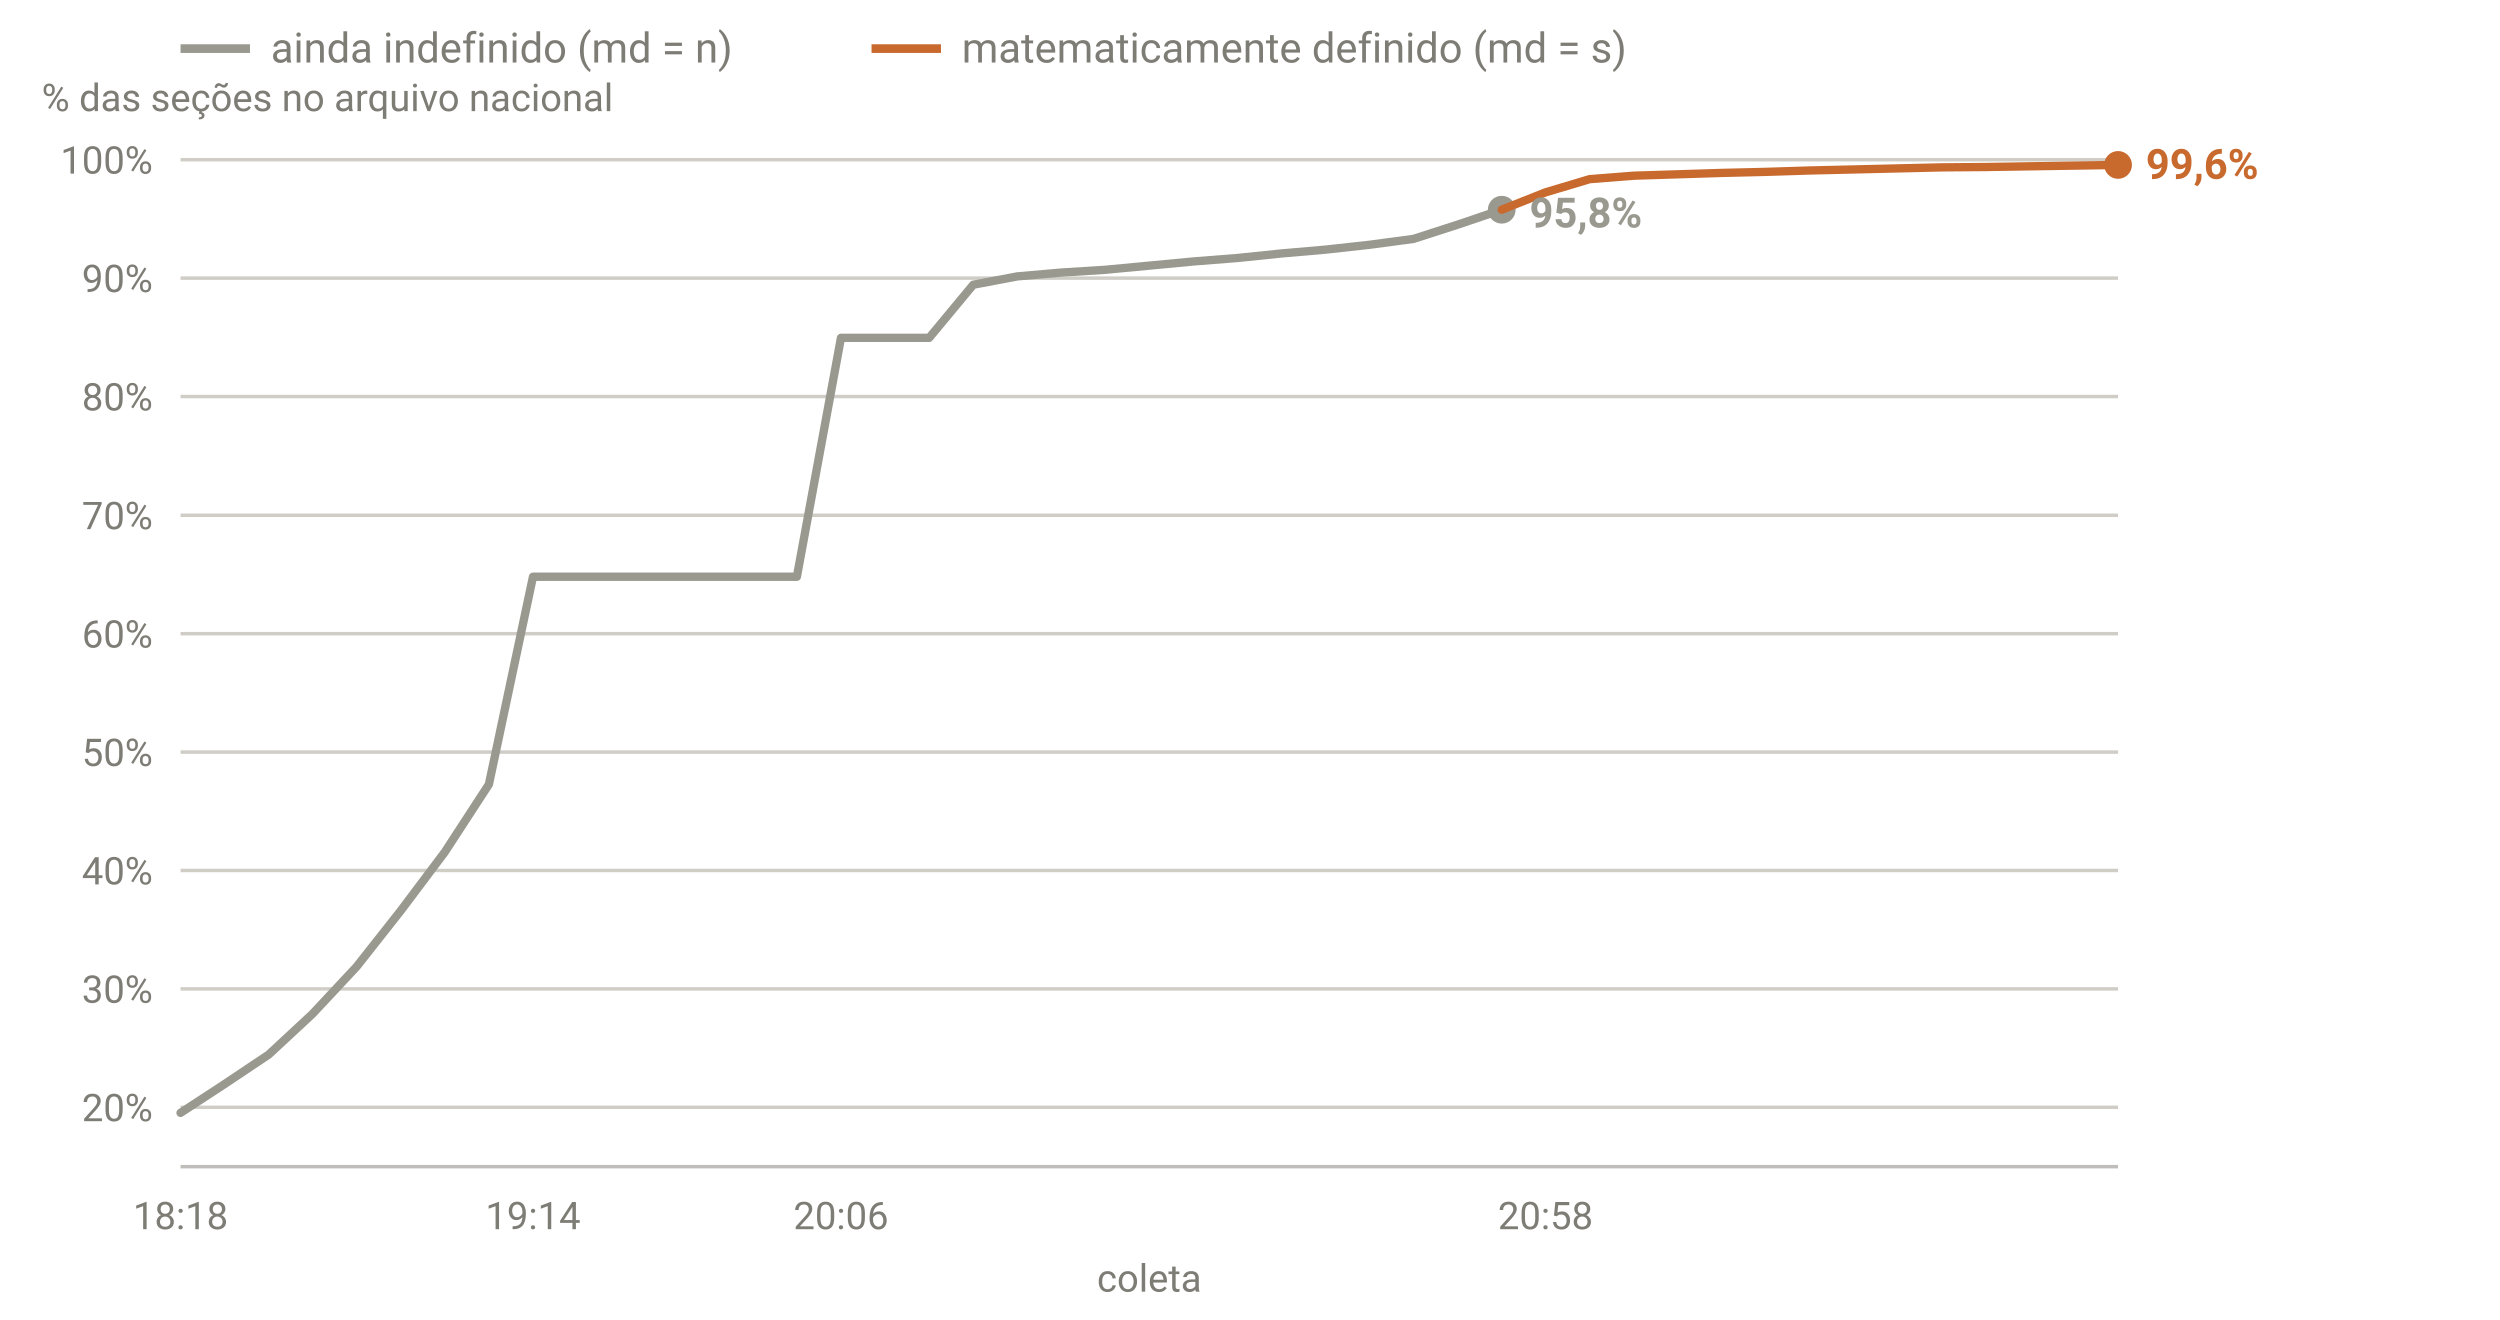
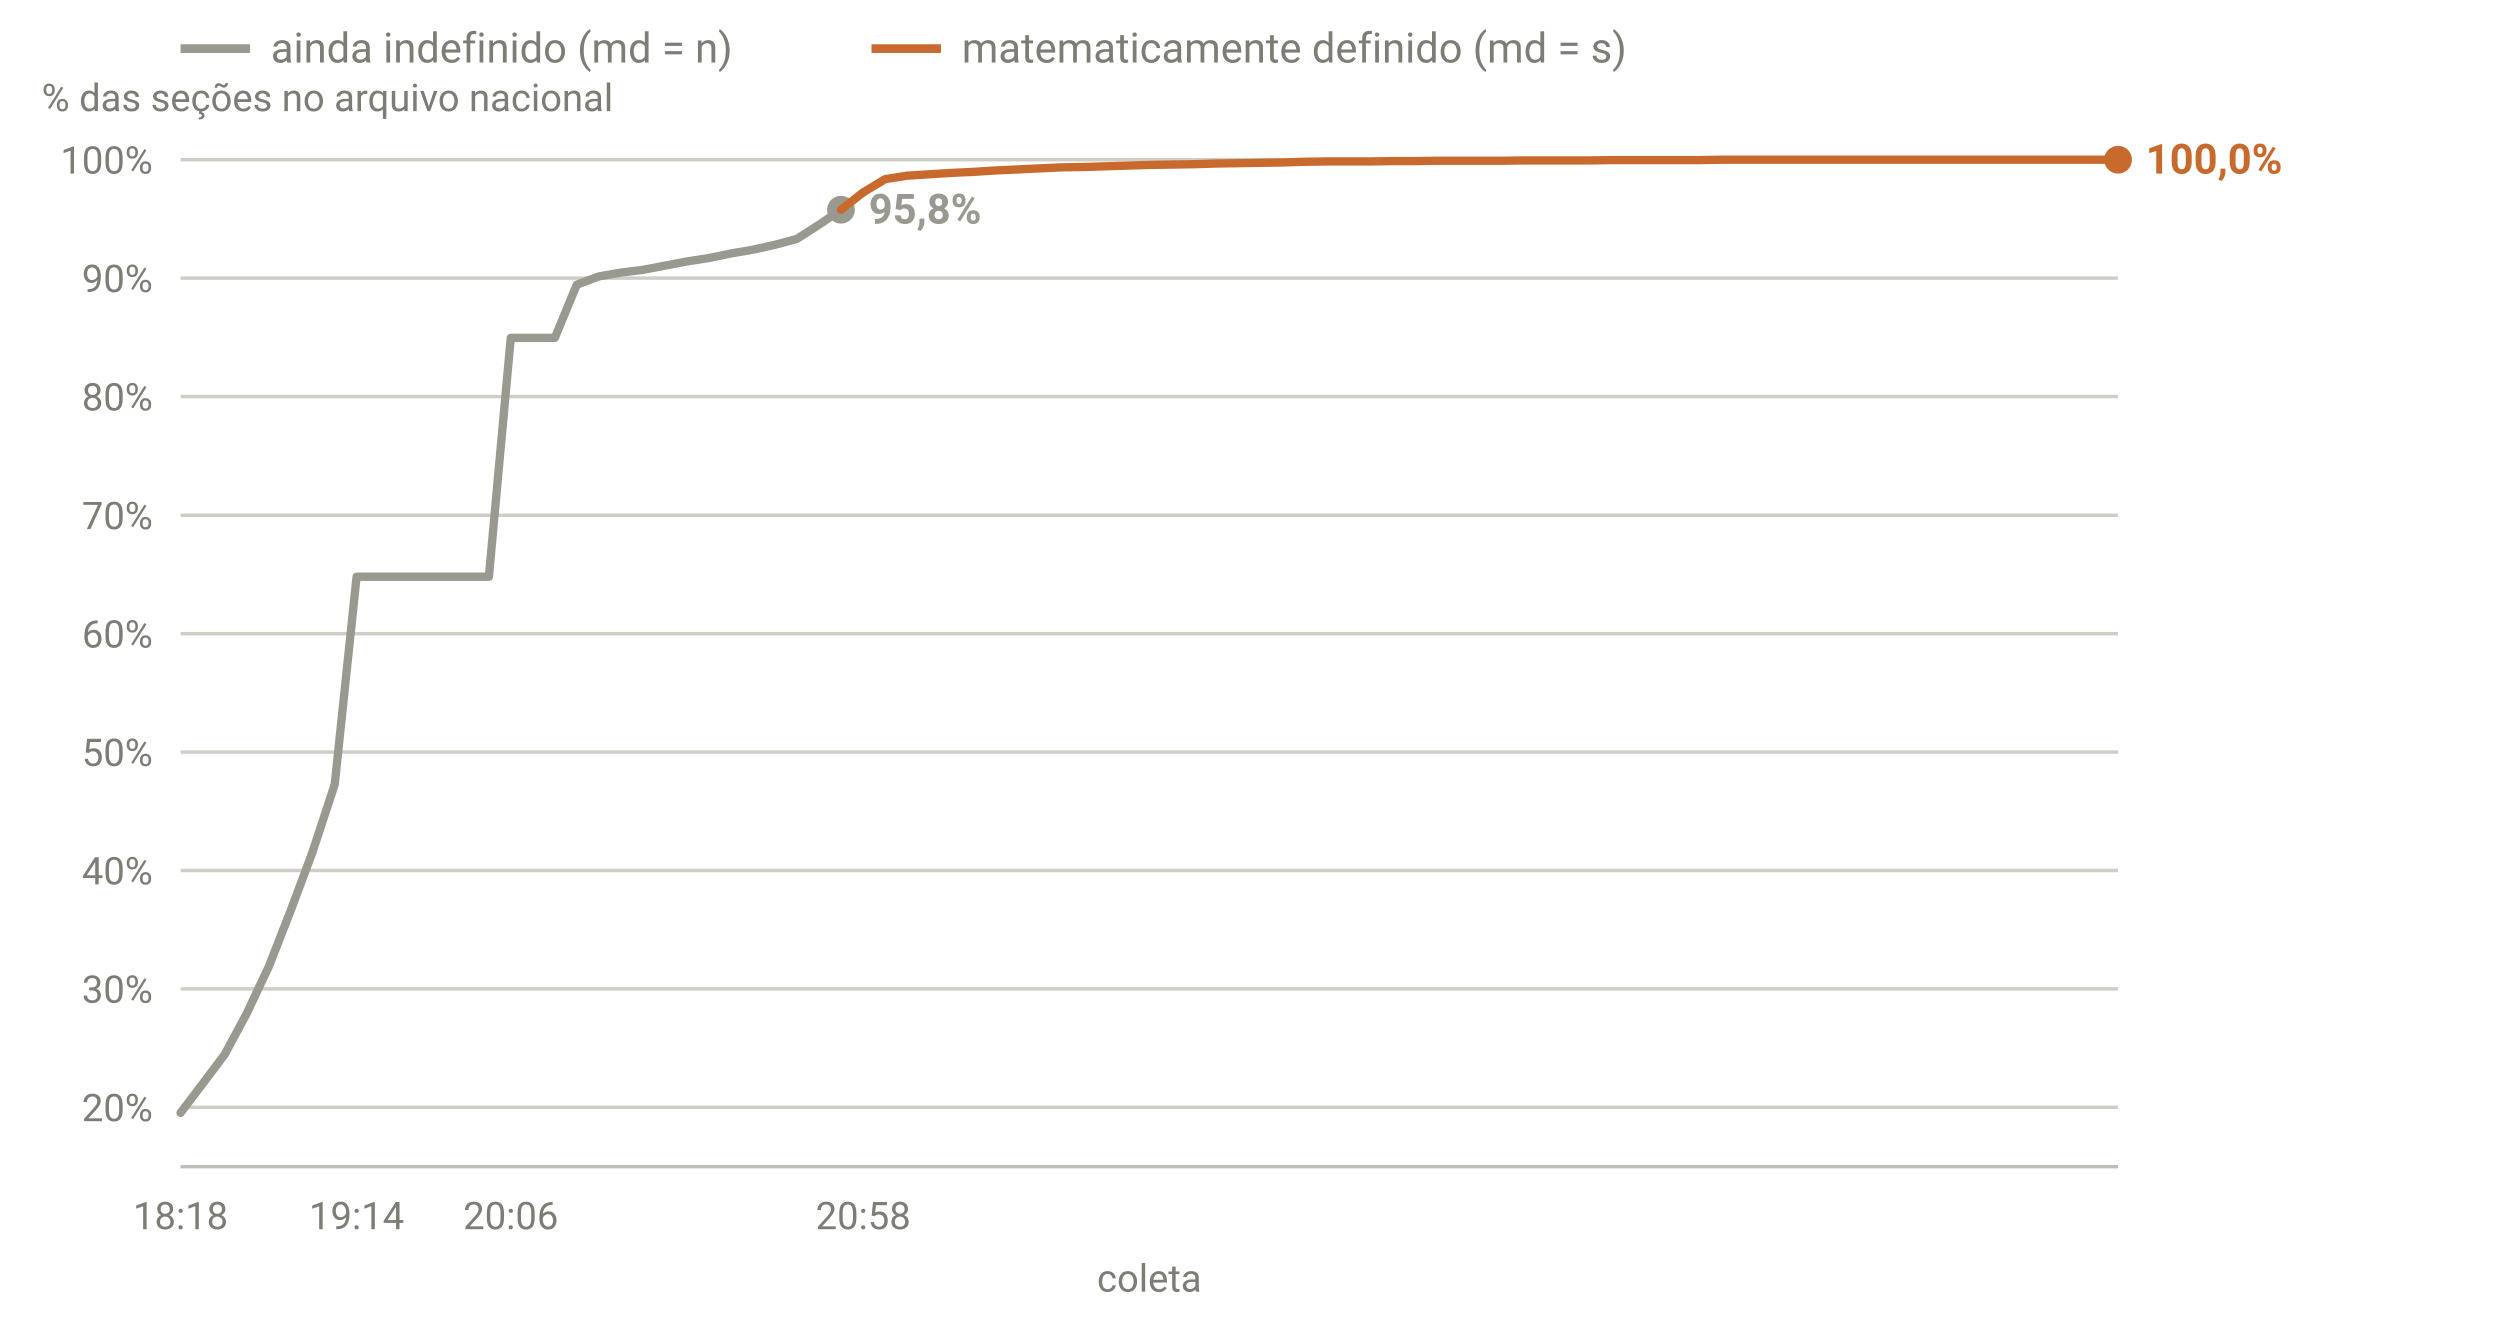
<svg xmlns="http://www.w3.org/2000/svg" viewBox="0 0 720 380" width="720" height="380" role="img" aria-label="Arquivo nacional do TSE: % apurado e o momento em que a eleição ficou definida" style="font-family:system-ui,-apple-system,'Segoe UI',Roboto,sans-serif">
  <line x1="52.0" y1="14.0" x2="72.0" y2="14.0" stroke="#9a998f" stroke-width="2.5" opacity="1" />
  <text x="78.0" y="18.0" font-size="12" fill="#7d7c75" text-anchor="start" font-weight="400">ainda indefinido (md = n)</text>
  <line x1="251.0" y1="14.0" x2="271.0" y2="14.0" stroke="#c8692e" stroke-width="2.5" opacity="1" />
  <text x="277.0" y="18.0" font-size="12" fill="#7d7c75" text-anchor="start" font-weight="400">matematicamente definido (md = s)</text>
  <line x1="52.0" y1="318.9" x2="610.0" y2="318.9" stroke="#cfcdc6" stroke-width="1" opacity="1" />
  <text x="44.0" y="322.9" font-size="11" fill="#7d7c75" text-anchor="end" font-weight="400">20%</text>
  <line x1="52.0" y1="284.8" x2="610.0" y2="284.8" stroke="#cfcdc6" stroke-width="1" opacity="1" />
  <text x="44.0" y="288.8" font-size="11" fill="#7d7c75" text-anchor="end" font-weight="400">30%</text>
  <line x1="52.0" y1="250.7" x2="610.0" y2="250.7" stroke="#cfcdc6" stroke-width="1" opacity="1" />
  <text x="44.0" y="254.7" font-size="11" fill="#7d7c75" text-anchor="end" font-weight="400">40%</text>
  <line x1="52.0" y1="216.6" x2="610.0" y2="216.6" stroke="#cfcdc6" stroke-width="1" opacity="1" />
  <text x="44.0" y="220.6" font-size="11" fill="#7d7c75" text-anchor="end" font-weight="400">50%</text>
  <line x1="52.0" y1="182.5" x2="610.0" y2="182.5" stroke="#cfcdc6" stroke-width="1" opacity="1" />
  <text x="44.0" y="186.5" font-size="11" fill="#7d7c75" text-anchor="end" font-weight="400">60%</text>
  <line x1="52.0" y1="148.4" x2="610.0" y2="148.4" stroke="#cfcdc6" stroke-width="1" opacity="1" />
  <text x="44.0" y="152.4" font-size="11" fill="#7d7c75" text-anchor="end" font-weight="400">70%</text>
  <line x1="52.0" y1="114.2" x2="610.0" y2="114.2" stroke="#cfcdc6" stroke-width="1" opacity="1" />
  <text x="44.0" y="118.2" font-size="11" fill="#7d7c75" text-anchor="end" font-weight="400">80%</text>
  <line x1="52.0" y1="80.1" x2="610.0" y2="80.1" stroke="#cfcdc6" stroke-width="1" opacity="1" />
  <text x="44.0" y="84.1" font-size="11" fill="#7d7c75" text-anchor="end" font-weight="400">90%</text>
  <line x1="52.0" y1="46.0" x2="610.0" y2="46.0" stroke="#cfcdc6" stroke-width="1" opacity="1" />
  <text x="44.0" y="50.0" font-size="11" fill="#7d7c75" text-anchor="end" font-weight="400">100%</text>
  <text x="52.0" y="354.0" font-size="11" fill="#7d7c75" text-anchor="middle" font-weight="400">18:18</text>
-   <text x="153.5" y="354.0" font-size="11" fill="#7d7c75" text-anchor="middle" font-weight="400">19:14</text>
-   <text x="242.2" y="354.0" font-size="11" fill="#7d7c75" text-anchor="middle" font-weight="400">20:06</text>
-   <text x="445.1" y="354.0" font-size="11" fill="#7d7c75" text-anchor="middle" font-weight="400">20:58</text>
+   <text x="102.7" y="354.0" font-size="11" fill="#7d7c75" text-anchor="middle" font-weight="400">19:14</text>
+   <text x="147.1" y="354.0" font-size="11" fill="#7d7c75" text-anchor="middle" font-weight="400">20:06</text>
+   <text x="248.6" y="354.0" font-size="11" fill="#7d7c75" text-anchor="middle" font-weight="400">20:58</text>
  <line x1="52.0" y1="336.0" x2="610.0" y2="336.0" stroke="#7d7c75" stroke-width="1" opacity="0.5" />
-   <polyline points="52.0,320.5 64.7,312.2 77.4,303.7 90.0,292.0 102.7,278.4 115.4,262.3 128.1,245.4 140.8,225.9 153.5,166.1 166.1,166.1 178.8,166.1 191.5,166.1 204.2,166.1 216.9,166.1 229.5,166.1 242.2,97.3 254.9,97.3 267.6,97.3 280.3,82.0 293.0,79.6 305.6,78.5 318.3,77.7 331.0,76.5 343.7,75.3 356.4,74.3 369.0,73.0 381.7,71.9 394.4,70.5 407.1,68.8 419.8,64.7 432.5,60.4" fill="none" stroke="#9a998f" stroke-width="2.4" stroke-linejoin="round" stroke-linecap="round" />
-   <circle cx="432.5" cy="60.4" r="4" fill="#9a998f" />
-   <polyline points="432.5,60.4 445.1,55.4 457.8,51.6 470.5,50.6 483.2,50.2 495.9,49.8 508.5,49.5 521.2,49.1 533.9,48.8 546.6,48.5 559.3,48.2 572.0,48.1 584.6,47.9 597.3,47.7 610.0,47.5" fill="none" stroke="#c8692e" stroke-width="2.4" stroke-linejoin="round" stroke-linecap="round" />
-   <circle cx="610.0" cy="47.5" r="4" fill="#c8692e" />
-   <text x="618.0" y="51.5" font-size="12" fill="#c8692e" text-anchor="start" font-weight="700">99,6%</text>
-   <text x="440.5" y="65.5" font-size="12" fill="#9a998f" text-anchor="start" font-weight="700">95,8%</text>
+   <polyline points="52.0,320.5 58.3,312.2 64.7,303.7 71.0,292.0 77.4,278.4 83.7,262.3 90.0,245.4 96.4,225.9 102.7,166.1 109.1,166.1 115.4,166.1 121.8,166.1 128.1,166.1 134.4,166.1 140.8,166.1 147.1,97.3 153.5,97.3 159.8,97.3 166.1,82.0 172.5,79.6 178.8,78.5 185.2,77.7 191.5,76.5 197.8,75.3 204.2,74.3 210.5,73.0 216.9,71.9 223.2,70.5 229.5,68.8 235.9,64.7 242.2,60.4" fill="none" stroke="#9a998f" stroke-width="2.4" stroke-linejoin="round" stroke-linecap="round" />
+   <circle cx="242.2" cy="60.4" r="4" fill="#9a998f" />
+   <polyline points="242.2,60.4 248.6,55.4 254.9,51.6 261.2,50.6 267.6,50.2 273.9,49.8 280.3,49.5 286.6,49.1 293.0,48.8 299.3,48.5 305.6,48.2 312.0,48.1 318.3,47.9 324.7,47.7 331.0,47.5 337.3,47.4 343.7,47.3 350.0,47.1 356.4,47.0 362.7,46.9 369.0,46.8 375.4,46.6 381.7,46.5 388.1,46.5 394.4,46.5 400.8,46.4 407.1,46.4 413.4,46.3 419.8,46.3 426.1,46.3 432.5,46.3 438.8,46.2 445.1,46.2 451.5,46.2 457.8,46.2 464.2,46.1 470.5,46.1 476.8,46.1 483.2,46.1 489.5,46.1 495.9,46.0 502.2,46.0 508.5,46.0 514.9,46.0 521.2,46.0 527.6,46.0 533.9,46.0 540.2,46.0 546.6,46.0 552.9,46.0 559.3,46.0 565.6,46.0 572.0,46.0 578.3,46.0 584.6,46.0 591.0,46.0 597.3,46.0 603.7,46.0 610.0,46.0" fill="none" stroke="#c8692e" stroke-width="2.4" stroke-linejoin="round" stroke-linecap="round" />
+   <circle cx="610.0" cy="46.0" r="4" fill="#c8692e" />
+   <text x="618.0" y="50.0" font-size="12" fill="#c8692e" text-anchor="start" font-weight="700">100,0%</text>
+   <text x="250.2" y="64.4" font-size="12" fill="#9a998f" text-anchor="start" font-weight="700">95,8%</text>
  <text x="331.0" y="372.0" font-size="11" fill="#7d7c75" text-anchor="middle" font-weight="400">coleta</text>
  <text x="12.0" y="32.0" font-size="11" fill="#7d7c75" text-anchor="start" font-weight="400">% das seções no arquivo nacional</text>
</svg>
